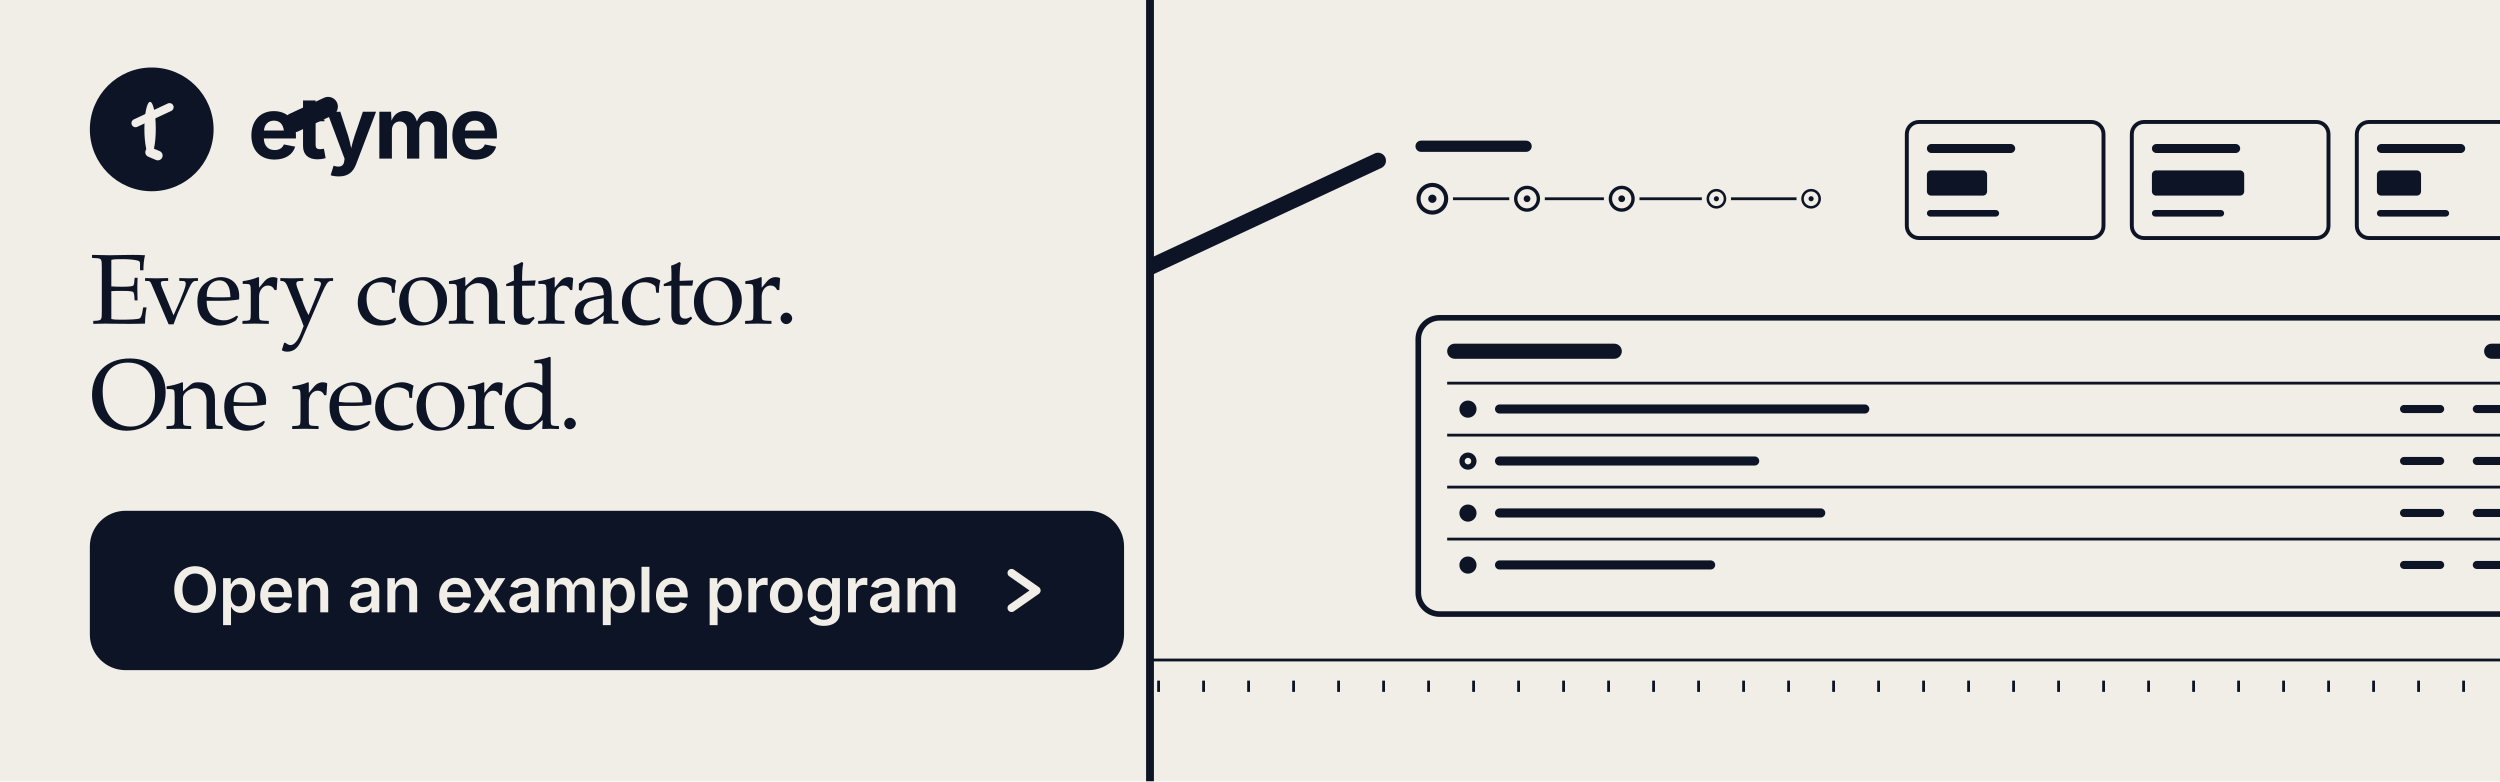
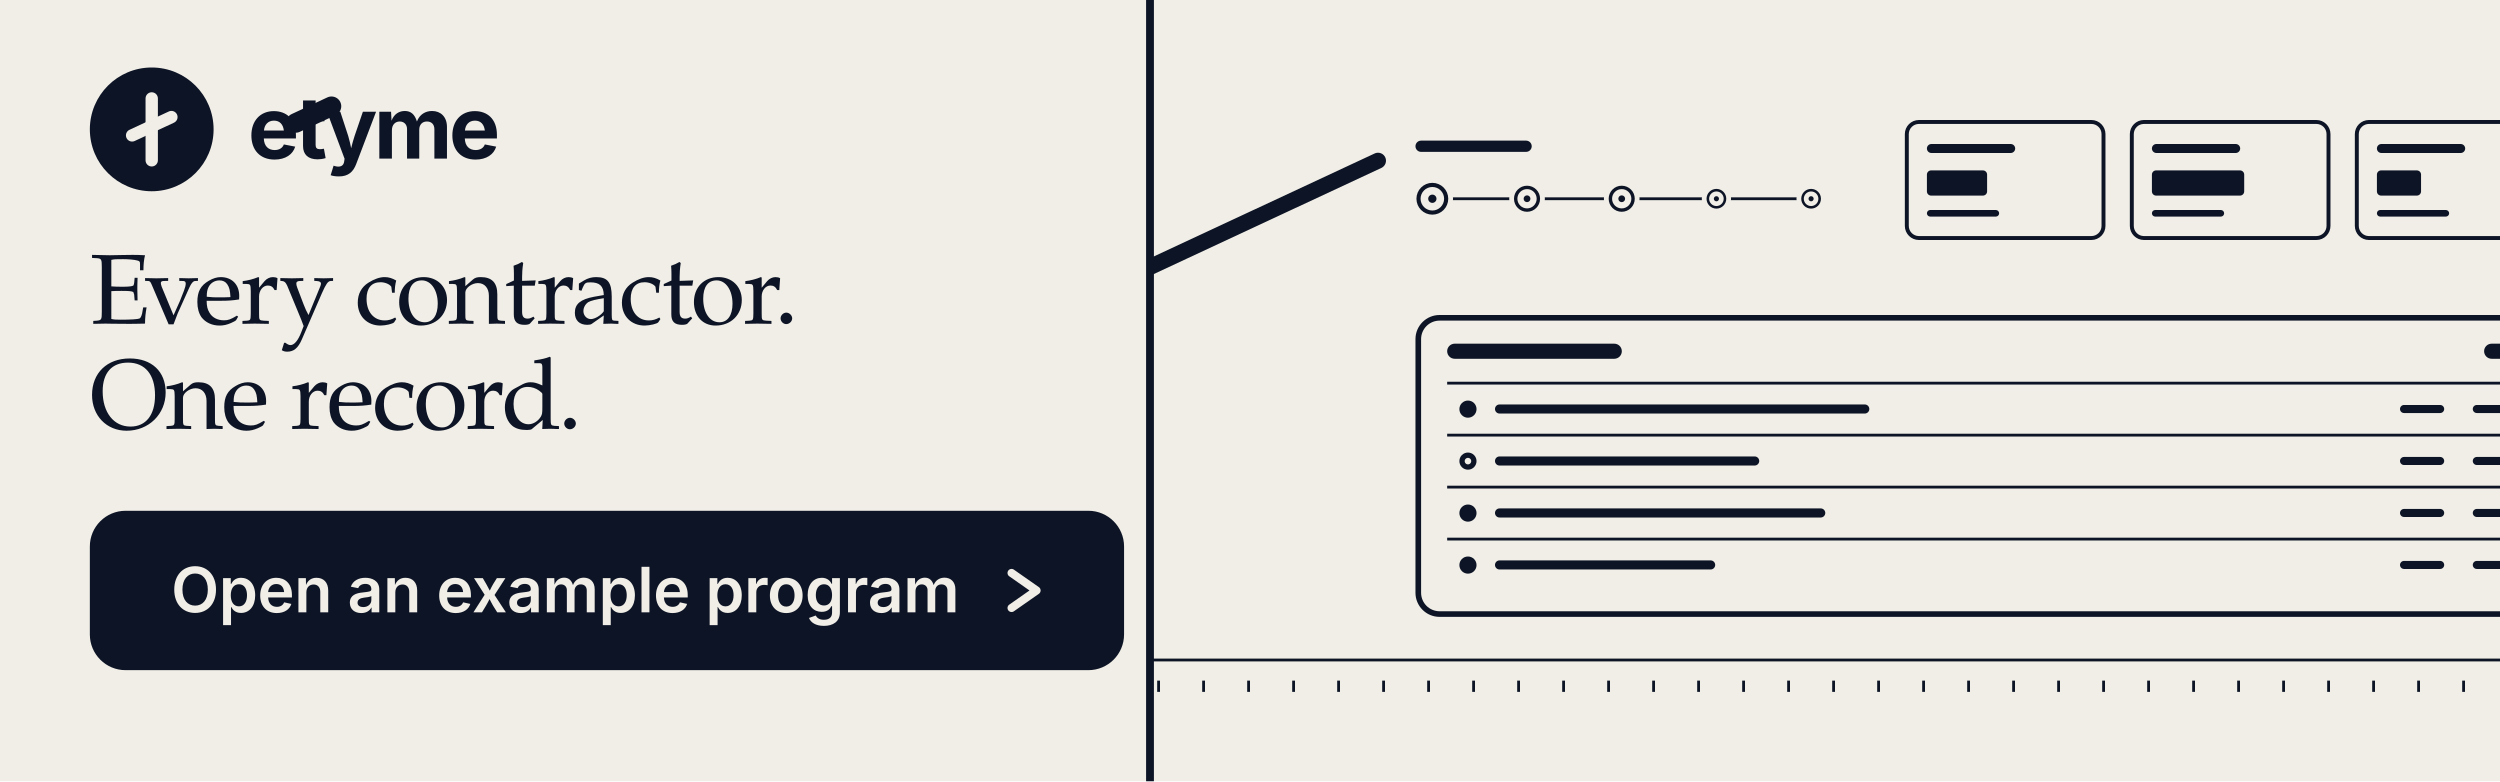
<svg xmlns="http://www.w3.org/2000/svg" width="320" height="100" viewBox="0 0 320 100" role="img" aria-label="Etyme — every contractor, every supplier, one record">
  <rect width="320" height="100" fill="#F0EEE6" />
  <clipPath id="c41">
    <rect x="147.2" y="0" width="172.8" height="100" />
  </clipPath>
  <g clip-path="url(#c41)">
    <g transform="translate(73.42,0) scale(0.12)">
      <rect x="0" y="702.5" width="2400" height="3" rx="0" fill="#0D1426" />
      <rect x="46.5" y="726" width="3" height="12" rx="0" fill="#0D1426" />
      <rect x="94.5" y="726" width="3" height="12" rx="0" fill="#0D1426" />
      <rect x="142.5" y="726" width="3" height="12" rx="0" fill="#0D1426" />
      <rect x="190.5" y="726" width="3" height="12" rx="0" fill="#0D1426" />
      <rect x="238.5" y="726" width="3" height="12" rx="0" fill="#0D1426" />
      <rect x="286.5" y="726" width="3" height="12" rx="0" fill="#0D1426" />
      <rect x="334.5" y="726" width="3" height="12" rx="0" fill="#0D1426" />
      <rect x="382.5" y="726" width="3" height="12" rx="0" fill="#0D1426" />
      <rect x="430.5" y="726" width="3" height="12" rx="0" fill="#0D1426" />
      <rect x="478.5" y="726" width="3" height="12" rx="0" fill="#0D1426" />
      <rect x="526.5" y="726" width="3" height="12" rx="0" fill="#0D1426" />
      <rect x="574.5" y="726" width="3" height="12" rx="0" fill="#0D1426" />
      <rect x="622.5" y="726" width="3" height="12" rx="0" fill="#0D1426" />
      <rect x="670.5" y="726" width="3" height="12" rx="0" fill="#0D1426" />
      <rect x="718.5" y="726" width="3" height="12" rx="0" fill="#0D1426" />
      <rect x="766.5" y="726" width="3" height="12" rx="0" fill="#0D1426" />
      <rect x="814.5" y="726" width="3" height="12" rx="0" fill="#0D1426" />
      <rect x="862.5" y="726" width="3" height="12" rx="0" fill="#0D1426" />
      <rect x="910.5" y="726" width="3" height="12" rx="0" fill="#0D1426" />
      <rect x="958.5" y="726" width="3" height="12" rx="0" fill="#0D1426" />
      <rect x="1006.5" y="726" width="3" height="12" rx="0" fill="#0D1426" />
      <rect x="1054.5" y="726" width="3" height="12" rx="0" fill="#0D1426" />
      <rect x="1102.5" y="726" width="3" height="12" rx="0" fill="#0D1426" />
      <rect x="1150.5" y="726" width="3" height="12" rx="0" fill="#0D1426" />
      <rect x="1198.5" y="726" width="3" height="12" rx="0" fill="#0D1426" />
      <rect x="1246.5" y="726" width="3" height="12" rx="0" fill="#0D1426" />
      <rect x="1294.5" y="726" width="3" height="12" rx="0" fill="#0D1426" />
      <rect x="1342.5" y="726" width="3" height="12" rx="0" fill="#0D1426" />
      <rect x="1390.5" y="726" width="3" height="12" rx="0" fill="#0D1426" />
      <rect x="1438.5" y="726" width="3" height="12" rx="0" fill="#0D1426" />
      <rect x="1486.5" y="726" width="3" height="12" rx="0" fill="#0D1426" />
      <rect x="1534.5" y="726" width="3" height="12" rx="0" fill="#0D1426" />
      <rect x="1582.5" y="726" width="3" height="12" rx="0" fill="#0D1426" />
      <rect x="1630.5" y="726" width="3" height="12" rx="0" fill="#0D1426" />
      <rect x="1678.5" y="726" width="3" height="12" rx="0" fill="#0D1426" />
      <rect x="1726.5" y="726" width="3" height="12" rx="0" fill="#0D1426" />
      <rect x="1774.5" y="726" width="3" height="12" rx="0" fill="#0D1426" />
      <rect x="1822.5" y="726" width="3" height="12" rx="0" fill="#0D1426" />
      <rect x="1870.5" y="726" width="3" height="12" rx="0" fill="#0D1426" />
      <rect x="1918.5" y="726" width="3" height="12" rx="0" fill="#0D1426" />
      <rect x="1966.5" y="726" width="3" height="12" rx="0" fill="#0D1426" />
      <rect x="2014.5" y="726" width="3" height="12" rx="0" fill="#0D1426" />
      <rect x="2062.5" y="726" width="3" height="12" rx="0" fill="#0D1426" />
      <rect x="2110.5" y="726" width="3" height="12" rx="0" fill="#0D1426" />
      <rect x="2158.5" y="726" width="3" height="12" rx="0" fill="#0D1426" />
      <rect x="2206.5" y="726" width="3" height="12" rx="0" fill="#0D1426" />
      <rect x="2254.5" y="726" width="3" height="12" rx="0" fill="#0D1426" />
      <rect x="2302.5" y="726" width="3" height="12" rx="0" fill="#0D1426" />
      <rect x="2350.5" y="726" width="3" height="12" rx="0" fill="#0D1426" />
      <rect x="80" y="148" width="118" height="12" rx="6" fill="#0D1426" />
      <circle cx="96" cy="208" r="9" fill="#0D1426" />
      <circle cx="146" cy="208" r="6.21" fill="none" stroke="#0D1426" stroke-width="5.58" />
      <circle cx="196" cy="208" r="6.21" fill="none" stroke="#0D1426" stroke-width="5.58" />
      <circle cx="246" cy="208" r="9" fill="#0D1426" />
      <circle cx="296" cy="208" r="9" fill="#0D1426" />
      <circle cx="96" cy="258" r="6.21" fill="none" stroke="#0D1426" stroke-width="5.58" />
      <circle cx="146" cy="258" r="9" fill="#0D1426" />
      <circle cx="196" cy="258" r="9" fill="#0D1426" />
      <circle cx="246" cy="258" r="6.21" fill="none" stroke="#0D1426" stroke-width="5.58" />
      <circle cx="296" cy="258" r="6.21" fill="none" stroke="#0D1426" stroke-width="5.58" />
      <circle cx="96" cy="308" r="9" fill="#0D1426" />
      <circle cx="146" cy="308" r="6.21" fill="none" stroke="#0D1426" stroke-width="5.58" />
      <circle cx="196" cy="308" r="6.21" fill="none" stroke="#0D1426" stroke-width="5.58" />
      <circle cx="246" cy="308" r="9" fill="#0D1426" />
      <circle cx="296" cy="308" r="6.21" fill="none" stroke="#0D1426" stroke-width="5.58" />
      <circle cx="96" cy="358" r="6.21" fill="none" stroke="#0D1426" stroke-width="5.58" />
      <circle cx="146" cy="358" r="9" fill="#0D1426" />
      <circle cx="196" cy="358" r="6.21" fill="none" stroke="#0D1426" stroke-width="5.58" />
      <circle cx="246" cy="358" r="6.21" fill="none" stroke="#0D1426" stroke-width="5.58" />
      <circle cx="296" cy="358" r="9" fill="#0D1426" />
      <rect x="80" y="418.5" width="200" height="3" rx="0" fill="#0D1426" />
      <rect x="80" y="444" width="142" height="10" rx="5" fill="#0D1426" />
      <rect x="80" y="470" width="90" height="10" rx="5" fill="#0D1426" />
      <path d="M297.95,432.59L858.05,171.41" fill="none" stroke="#0D1426" stroke-width="17" stroke-linecap="round" stroke-linejoin="round" />
      <rect x="898" y="150" width="124" height="12" rx="6" fill="#0D1426" />
      <rect x="916" y="210.5" width="404" height="3" rx="0" fill="#0D1426" />
      <circle cx="916" cy="212" r="22.06" fill="#F0EEE6" />
      <circle cx="916" cy="212" r="14.76" fill="none" stroke="#0D1426" stroke-width="4.41" />
      <circle cx="916" cy="212" r="4.41" fill="#0D1426" />
      <circle cx="1017" cy="212" r="19" fill="#F0EEE6" />
      <circle cx="1017" cy="212" r="12.1" fill="none" stroke="#0D1426" stroke-width="3.62" />
      <circle cx="1017" cy="212" r="3.62" fill="#0D1426" />
      <circle cx="1118" cy="212" r="19" fill="#F0EEE6" />
      <circle cx="1118" cy="212" r="12.1" fill="none" stroke="#0D1426" stroke-width="3.62" />
      <circle cx="1118" cy="212" r="3.62" fill="#0D1426" />
      <circle cx="1219" cy="212" r="15.61" fill="#F0EEE6" />
      <circle cx="1219" cy="212" r="9.15" fill="none" stroke="#0D1426" stroke-width="2.74" />
      <circle cx="1219" cy="212" r="2.74" fill="#0D1426" />
      <circle cx="1320" cy="212" r="15.61" fill="#F0EEE6" />
      <circle cx="1320" cy="212" r="9.15" fill="none" stroke="#0D1426" stroke-width="2.74" />
      <circle cx="1320" cy="212" r="2.74" fill="#0D1426" />
      <rect x="1420" y="128" width="214" height="128" rx="15.04" fill="#F0EEE6" />
      <rect x="1422.1" y="130.1" width="209.8" height="123.8" rx="12.94" fill="none" stroke="#0D1426" stroke-width="4.2" />
      <rect x="1443.54" y="153.6" width="94.16" height="9.6" rx="4.8" fill="#0D1426" />
      <rect x="1443.54" y="181.76" width="64.2" height="26.88" rx="4.48" fill="#0D1426" />
      <rect x="1443.54" y="224" width="77.04" height="7.04" rx="3.52" fill="#0D1426" />
      <rect x="1660" y="128" width="214" height="128" rx="15.04" fill="#F0EEE6" />
      <rect x="1662.1" y="130.1" width="209.8" height="123.8" rx="12.94" fill="none" stroke="#0D1426" stroke-width="4.2" />
      <rect x="1683.54" y="153.6" width="94.16" height="9.6" rx="4.8" fill="#0D1426" />
      <rect x="1683.54" y="181.76" width="98.44" height="26.88" rx="4.48" fill="#0D1426" />
      <rect x="1683.54" y="224" width="77.04" height="7.04" rx="3.52" fill="#0D1426" />
      <rect x="1900" y="128" width="214" height="128" rx="15.04" fill="#F0EEE6" />
      <rect x="1902.1" y="130.1" width="209.8" height="123.8" rx="12.94" fill="none" stroke="#0D1426" stroke-width="4.2" />
      <rect x="1923.54" y="153.6" width="94.16" height="9.6" rx="4.8" fill="#0D1426" />
      <rect x="1923.54" y="181.76" width="47.08" height="26.88" rx="4.48" fill="#0D1426" />
      <rect x="1923.54" y="224" width="77.04" height="7.04" rx="3.52" fill="#0D1426" />
      <rect x="898" y="336" width="1242" height="322" rx="25.71" fill="#F0EEE6" />
      <rect x="901" y="339" width="1236" height="316" rx="22.71" fill="none" stroke="#0D1426" stroke-width="6" />
      <rect x="931.81" y="366.59" width="186.3" height="16.1" rx="8.05" fill="#0D1426" />
      <rect x="2037.88" y="366.59" width="68.31" height="16.1" rx="8.05" fill="#0D1426" />
      <rect x="931.81" y="407.19" width="1174.38" height="3" rx="0" fill="#0D1426" />
      <circle cx="953.99" cy="436.41" r="9.15" fill="#0D1426" />
      <rect x="982.82" y="431.42" width="399.29" height="9.7" rx="4.85" fill="#0D1426" />
      <rect x="2025.8" y="431.98" width="80.39" height="8.59" rx="4.3" fill="#0D1426" />
      <rect x="1948.17" y="431.98" width="47.13" height="8.59" rx="4.3" fill="#0D1426" />
      <rect x="931.81" y="462.64" width="1174.38" height="3" rx="0" fill="#0D1426" />
      <circle cx="953.99" cy="491.86" r="6.31" fill="none" stroke="#0D1426" stroke-width="5.67" />
      <rect x="982.82" y="486.87" width="281.85" height="9.7" rx="4.85" fill="#0D1426" />
      <rect x="2025.8" y="487.42" width="80.39" height="8.59" rx="4.3" fill="#0D1426" />
      <rect x="1948.17" y="487.42" width="47.13" height="8.59" rx="4.3" fill="#0D1426" />
      <rect x="931.81" y="518.08" width="1174.38" height="3" rx="0" fill="#0D1426" />
      <circle cx="953.99" cy="547.3" r="9.15" fill="#0D1426" />
      <rect x="982.82" y="542.31" width="352.31" height="9.7" rx="4.85" fill="#0D1426" />
      <rect x="2025.8" y="542.87" width="80.39" height="8.59" rx="4.3" fill="#0D1426" />
      <rect x="1948.17" y="542.87" width="47.13" height="8.59" rx="4.3" fill="#0D1426" />
      <rect x="931.81" y="573.52" width="1174.38" height="3" rx="0" fill="#0D1426" />
      <circle cx="953.99" cy="602.75" r="9.15" fill="#0D1426" />
      <rect x="982.82" y="597.76" width="234.88" height="9.7" rx="4.85" fill="#0D1426" />
      <rect x="2025.8" y="598.31" width="80.39" height="8.59" rx="4.3" fill="#0D1426" />
      <rect x="1948.17" y="598.31" width="47.13" height="8.59" rx="4.3" fill="#0D1426" />
      <circle cx="2278" cy="252" r="44" fill="#0D1426" />
-       <rect x="2272.77" y="232.43" width="8.13" height="38.33" rx="19.17" fill="#F0EEE6" />
-       <path d="M2276.84,268.26L2282.36,270.59" fill="none" stroke="#F0EEE6" stroke-width="6.85" stroke-linecap="round" stroke-linejoin="round" />
-       <path d="M2266.47,247.54L2290.69,236.25" fill="none" stroke="#F0EEE6" stroke-width="5.81" stroke-linecap="round" stroke-linejoin="round" />
+       <rect x="2273.6" y="225.6" width="8.8" height="52.8" rx="4.4" fill="#F0EEE6" />
+       <rect x="2258.2" y="245.4" width="39.6" height="8.8" rx="4.4" fill="#F0EEE6" transform="rotate(-25 2278 249.8)" />
      <rect x="2222" y="614" width="30" height="90" rx="9" fill="#0D1426" />
      <rect x="2266" y="552" width="30" height="152" rx="9" fill="#0D1426" />
      <rect x="2310" y="490" width="30" height="214" rx="9" fill="#0D1426" />
      <circle cx="430" cy="557.8" r="25.8" fill="#0D1426" />
      <rect x="393.88" y="604.24" width="72.24" height="99.76" rx="24.56" fill="#0D1426" />
      <circle cx="532" cy="588.4" r="20.4" fill="#0D1426" />
      <rect x="503.44" y="625.12" width="57.12" height="78.88" rx="19.42" fill="#0D1426" />
    </g>
  </g>
  <rect x="146.7" y="0" width="1" height="100" rx="0" fill="#0D1426" />
  <circle cx="19.42" cy="16.56" r="7.92" fill="#0D1426" />
-   <rect x="18.48" y="13.04" width="1.46" height="6.9" rx="3.45" fill="#F0EEE6" />
-   <path d="M19.21,19.49L20.2,19.91" fill="none" stroke="#F0EEE6" stroke-width="1.23" stroke-linecap="round" stroke-linejoin="round" />
-   <path d="M17.35,15.76L21.7,13.72" fill="none" stroke="#F0EEE6" stroke-width="1.05" stroke-linecap="round" stroke-linejoin="round" />
+   <rect x="18.63" y="11.81" width="1.58" height="9.5" rx="0.79" fill="#F0EEE6" />
+   <rect x="15.86" y="15.37" width="7.13" height="1.58" rx="0.79" fill="#F0EEE6" transform="rotate(-25 19.42 16.16)" />
  <text x="31.74" y="20.3" font-family="Inter,system-ui,-apple-system,'Helvetica Neue',Arial,sans-serif" font-size="11" font-weight="700" letter-spacing="-0.44" fill="#0D1426" text-anchor="start">etyme</text>
  <rect x="37.85" y="13.98" width="0.99" height="1.3" rx="0" fill="#F0EEE6" />
  <rect x="40.28" y="13.98" width="1.54" height="1.3" rx="0" fill="#F0EEE6" />
-   <path d="M37.62,15.69L42,13.65" fill="none" stroke="#0D1426" stroke-width="2.5" stroke-linecap="round" stroke-linejoin="round" />
+   <path d="M37.85,15.74L42.43,13.6" fill="none" stroke="#0D1426" stroke-width="2.5" stroke-linecap="round" stroke-linejoin="round" />
  <text x="11.5" y="41.42" font-family="'Iowan Old Style','Palatino Linotype',Palatino,Georgia,Gelasio,serif" font-size="12.7" font-weight="400" letter-spacing="-0.25" fill="#0D1426" text-anchor="start">Every contractor.</text>
  <text x="11.5" y="54.88" font-family="'Iowan Old Style','Palatino Linotype',Palatino,Georgia,Gelasio,serif" font-size="12.7" font-weight="400" letter-spacing="-0.25" fill="#0D1426" text-anchor="start">One record.</text>
  <rect x="11.5" y="65.38" width="132.38" height="20.4" rx="4.57" fill="#0D1426" />
  <text x="21.9" y="78.38" font-family="Inter,system-ui,-apple-system,'Helvetica Neue',Arial,sans-serif" font-size="8" font-weight="600" letter-spacing="-0.04" fill="#F0EEE6" text-anchor="start">Open an example program</text>
  <path d="M129.48,73.34L132.68,75.58L129.48,77.82" fill="none" stroke="#F0EEE6" stroke-width="1.04" stroke-linecap="round" stroke-linejoin="round" />
</svg>
